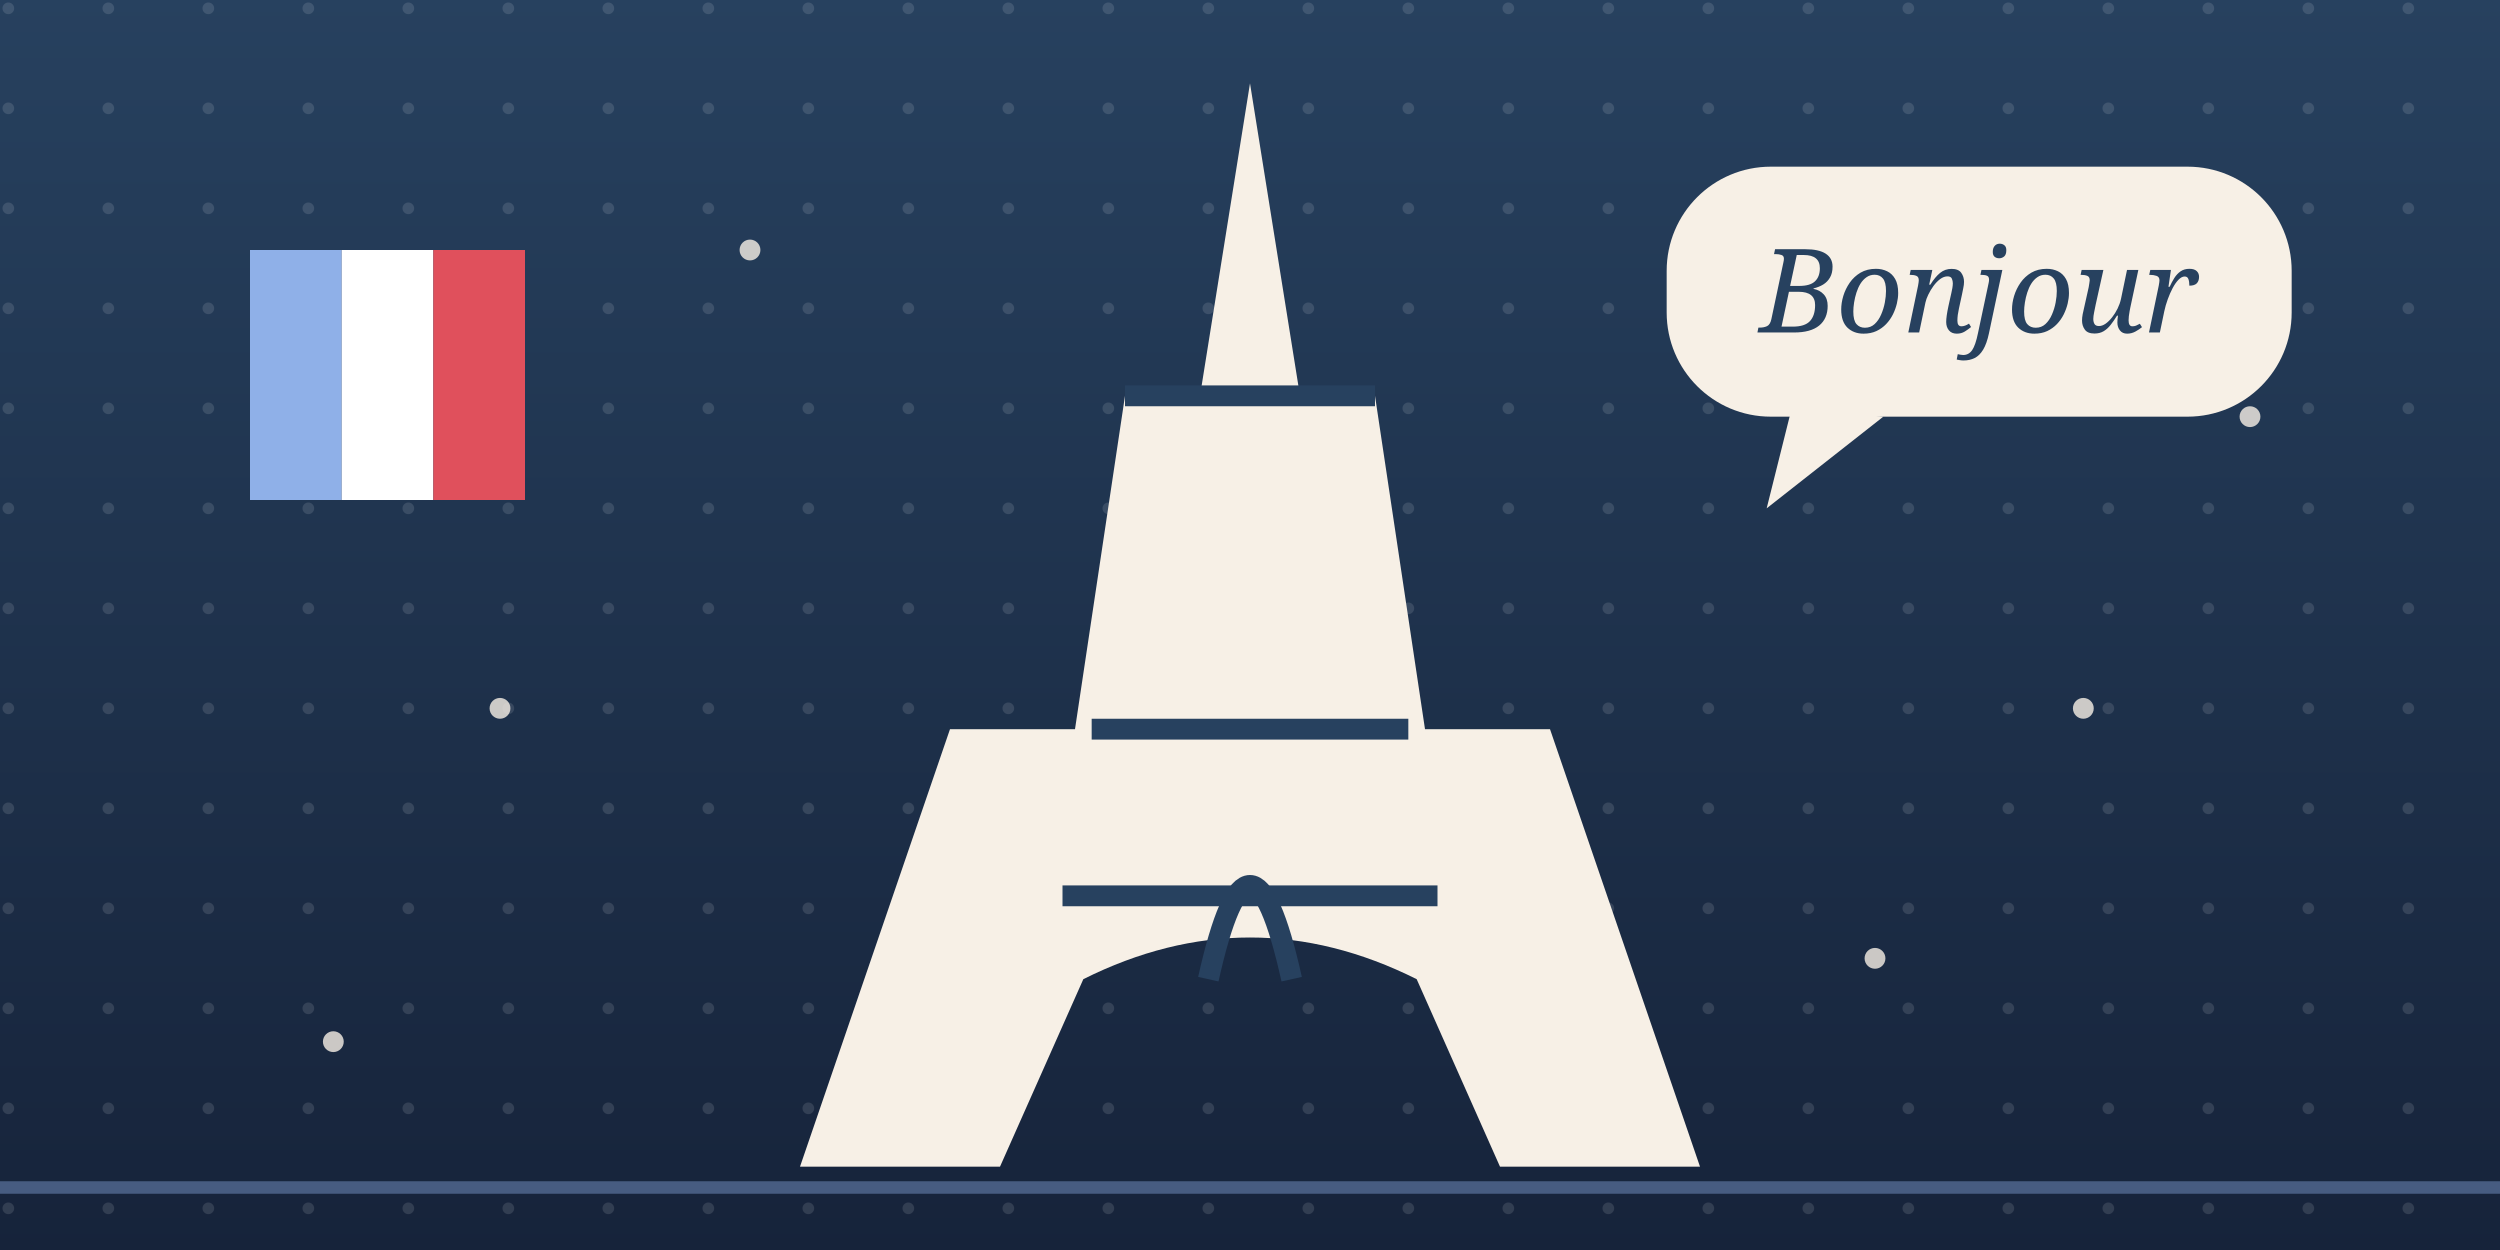
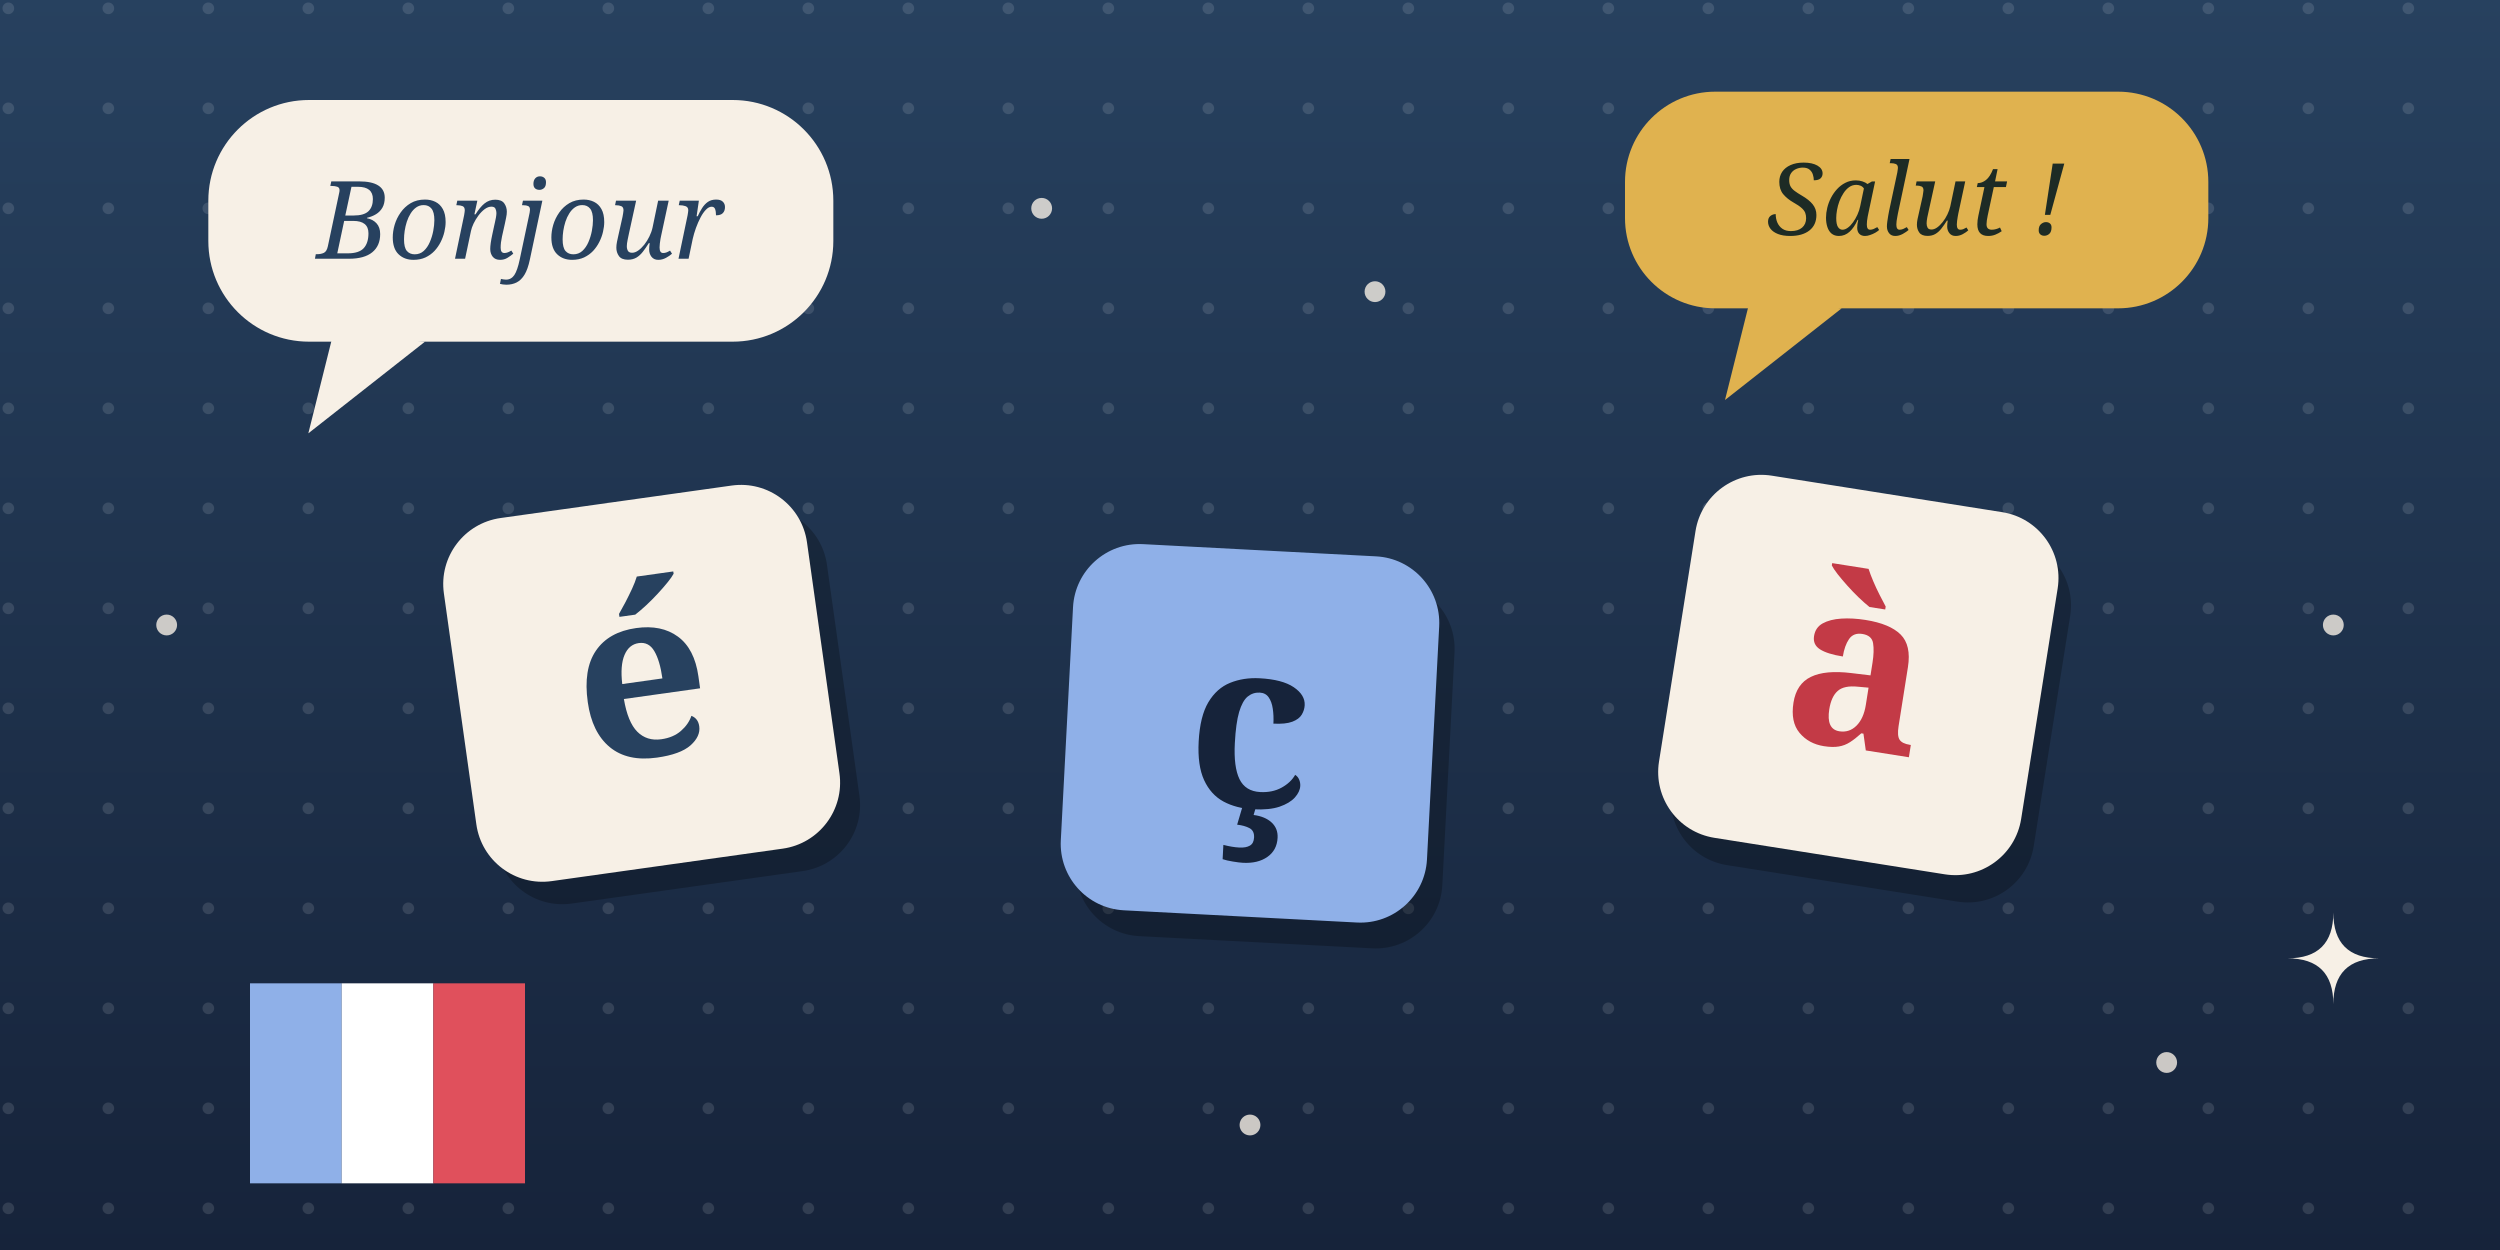
<svg xmlns="http://www.w3.org/2000/svg" viewBox="0 0 600 300" preserveAspectRatio="xMidYMid slice">
  <defs>
    <linearGradient id="g" x1="0" y1="0" x2="0" y2="1">
      <stop offset="0" stop-color="#27415f" />
      <stop offset="1" stop-color="#16233a" />
    </linearGradient>
    <pattern id="d" width="24" height="24" patternUnits="userSpaceOnUse">
      <circle cx="2" cy="2" r="1.4" fill="#fff" opacity=".12" />
    </pattern>
  </defs>
  <rect width="600" height="300" fill="url(#g)" />
  <rect width="600" height="300" fill="url(#d)" />
-   <path d="M300 20 L312 95 L330 95 L342 175 L372 175 L408 280 L360 280 L340 235 Q300 215 260 235 L240 280 L192 280 L228 175 L258 175 L270 95 L288 95Z" fill="#f7f0e6" />
-   <path d="M262 175 H338 M270 95 H330 M255 215 H345" stroke="#27415f" stroke-width="5" />
-   <path d="M290 235 Q300 190 310 235" stroke="#27415f" stroke-width="5" fill="none" />
+   <g transform="rotate(-8 154.0 164.0)">
+     <rect x="114" y="126" width="88" height="88" rx="16" fill="#000" opacity=".25" />
+     <rect x="110" y="120" width="88" height="88" rx="16" fill="#f7f0e6" />
+     <text x="154.0" y="181.6" text-anchor="middle" font-family="Georgia,serif" font-weight="bold" font-size="56.32" fill="#27415f">é</text>
+   </g>
+   <g transform="rotate(3 300.0 176.0)">
+     <rect x="260" y="138" width="88" height="88" rx="16" fill="#000" opacity=".25" />
+     <rect x="256" y="132" width="88" height="88" rx="16" fill="#8fb0e8" />
+     <text x="300.0" y="193.6" text-anchor="middle" font-family="Georgia,serif" font-weight="bold" font-size="56.32" fill="#16233a">ç</text>
+   </g>
+   <g transform="rotate(9 446.0 162.0)">
+     <rect x="406" y="124" width="88" height="88" rx="16" fill="#000" opacity=".25" />
+     <rect x="402" y="118" width="88" height="88" rx="16" fill="#f7f0e6" />
+     <text x="446.0" y="179.6" text-anchor="middle" font-family="Georgia,serif" font-weight="bold" font-size="56.32" fill="#c33a46">à</text>
+   </g>
  <g>
-     <rect x="400" y="40" width="150" height="60" rx="25.0" fill="#f7f0e6" />
-     <path d="M430 98 l-6 24 l28 -22Z" fill="#f7f0e6" />
-     <text x="475.0" y="79.8" text-anchor="middle" font-family="Georgia,serif" font-style="italic" font-size="28" fill="#27415f">Bonjour</text>
+     <rect x="50" y="24" width="150" height="58" rx="24.167" fill="#f7f0e6" />
+     <path d="M80 80 l-6 24 l28 -22Z" fill="#f7f0e6" />
+     <text x="125.0" y="62.1" text-anchor="middle" font-family="Georgia,serif" font-style="italic" font-size="26" fill="#27415f">Bonjour</text>
  </g>
-   <g transform="translate(60 60)">
-     <rect width="22" height="60" fill="#8fb0e8" />
-     <rect x="22" width="22" height="60" fill="#fff" />
-     <rect x="44" width="22" height="60" fill="#e0505c" />
+   <g>
+     <rect x="390" y="22" width="140" height="52" rx="21.667" fill="#e0b24f" />
+     <path d="M420 72 l-6 24 l28 -22Z" fill="#e0b24f" />
+     <text x="460.0" y="56.4" text-anchor="middle" font-family="Georgia,serif" font-style="italic" font-size="24" fill="#1d2b25">Salut !</text>
  </g>
-   <circle cx="120" cy="170" r="2.5" fill="#f7f0e6" opacity=".8" />
-   <circle cx="180" cy="60" r="2.5" fill="#f7f0e6" opacity=".8" />
-   <circle cx="500" cy="170" r="2.5" fill="#f7f0e6" opacity=".8" />
-   <circle cx="450" cy="230" r="2.5" fill="#f7f0e6" opacity=".8" />
-   <circle cx="540" cy="100" r="2.5" fill="#f7f0e6" opacity=".8" />
-   <circle cx="80" cy="250" r="2.5" fill="#f7f0e6" opacity=".8" />
-   <path d="M0 285 H600" stroke="#8fb0e8" stroke-width="3" opacity=".4" />
+   <g transform="translate(60 236)">
+     <rect x="0" width="22" height="48" fill="#8fb0e8" />
+     <rect x="22" width="22" height="48" fill="#fff" />
+     <rect x="44" width="22" height="48" fill="#e0505c" />
+   </g>
+   <circle cx="250" cy="50" r="2.5" fill="#f7f0e6" opacity=".8" />
+   <circle cx="330" cy="70" r="2.5" fill="#f7f0e6" opacity=".8" />
+   <circle cx="560" cy="150" r="2.5" fill="#f7f0e6" opacity=".8" />
+   <circle cx="40" cy="150" r="2.5" fill="#f7f0e6" opacity=".8" />
+   <circle cx="520" cy="255" r="2.5" fill="#f7f0e6" opacity=".8" />
+   <circle cx="300" cy="270" r="2.5" fill="#f7f0e6" opacity=".8" />
+   <path d="M560 219 Q560 230 571 230 Q560 230 560 241 Q560 230 549 230 Q560 230 560 219Z" fill="#f7f0e6" />
</svg>
